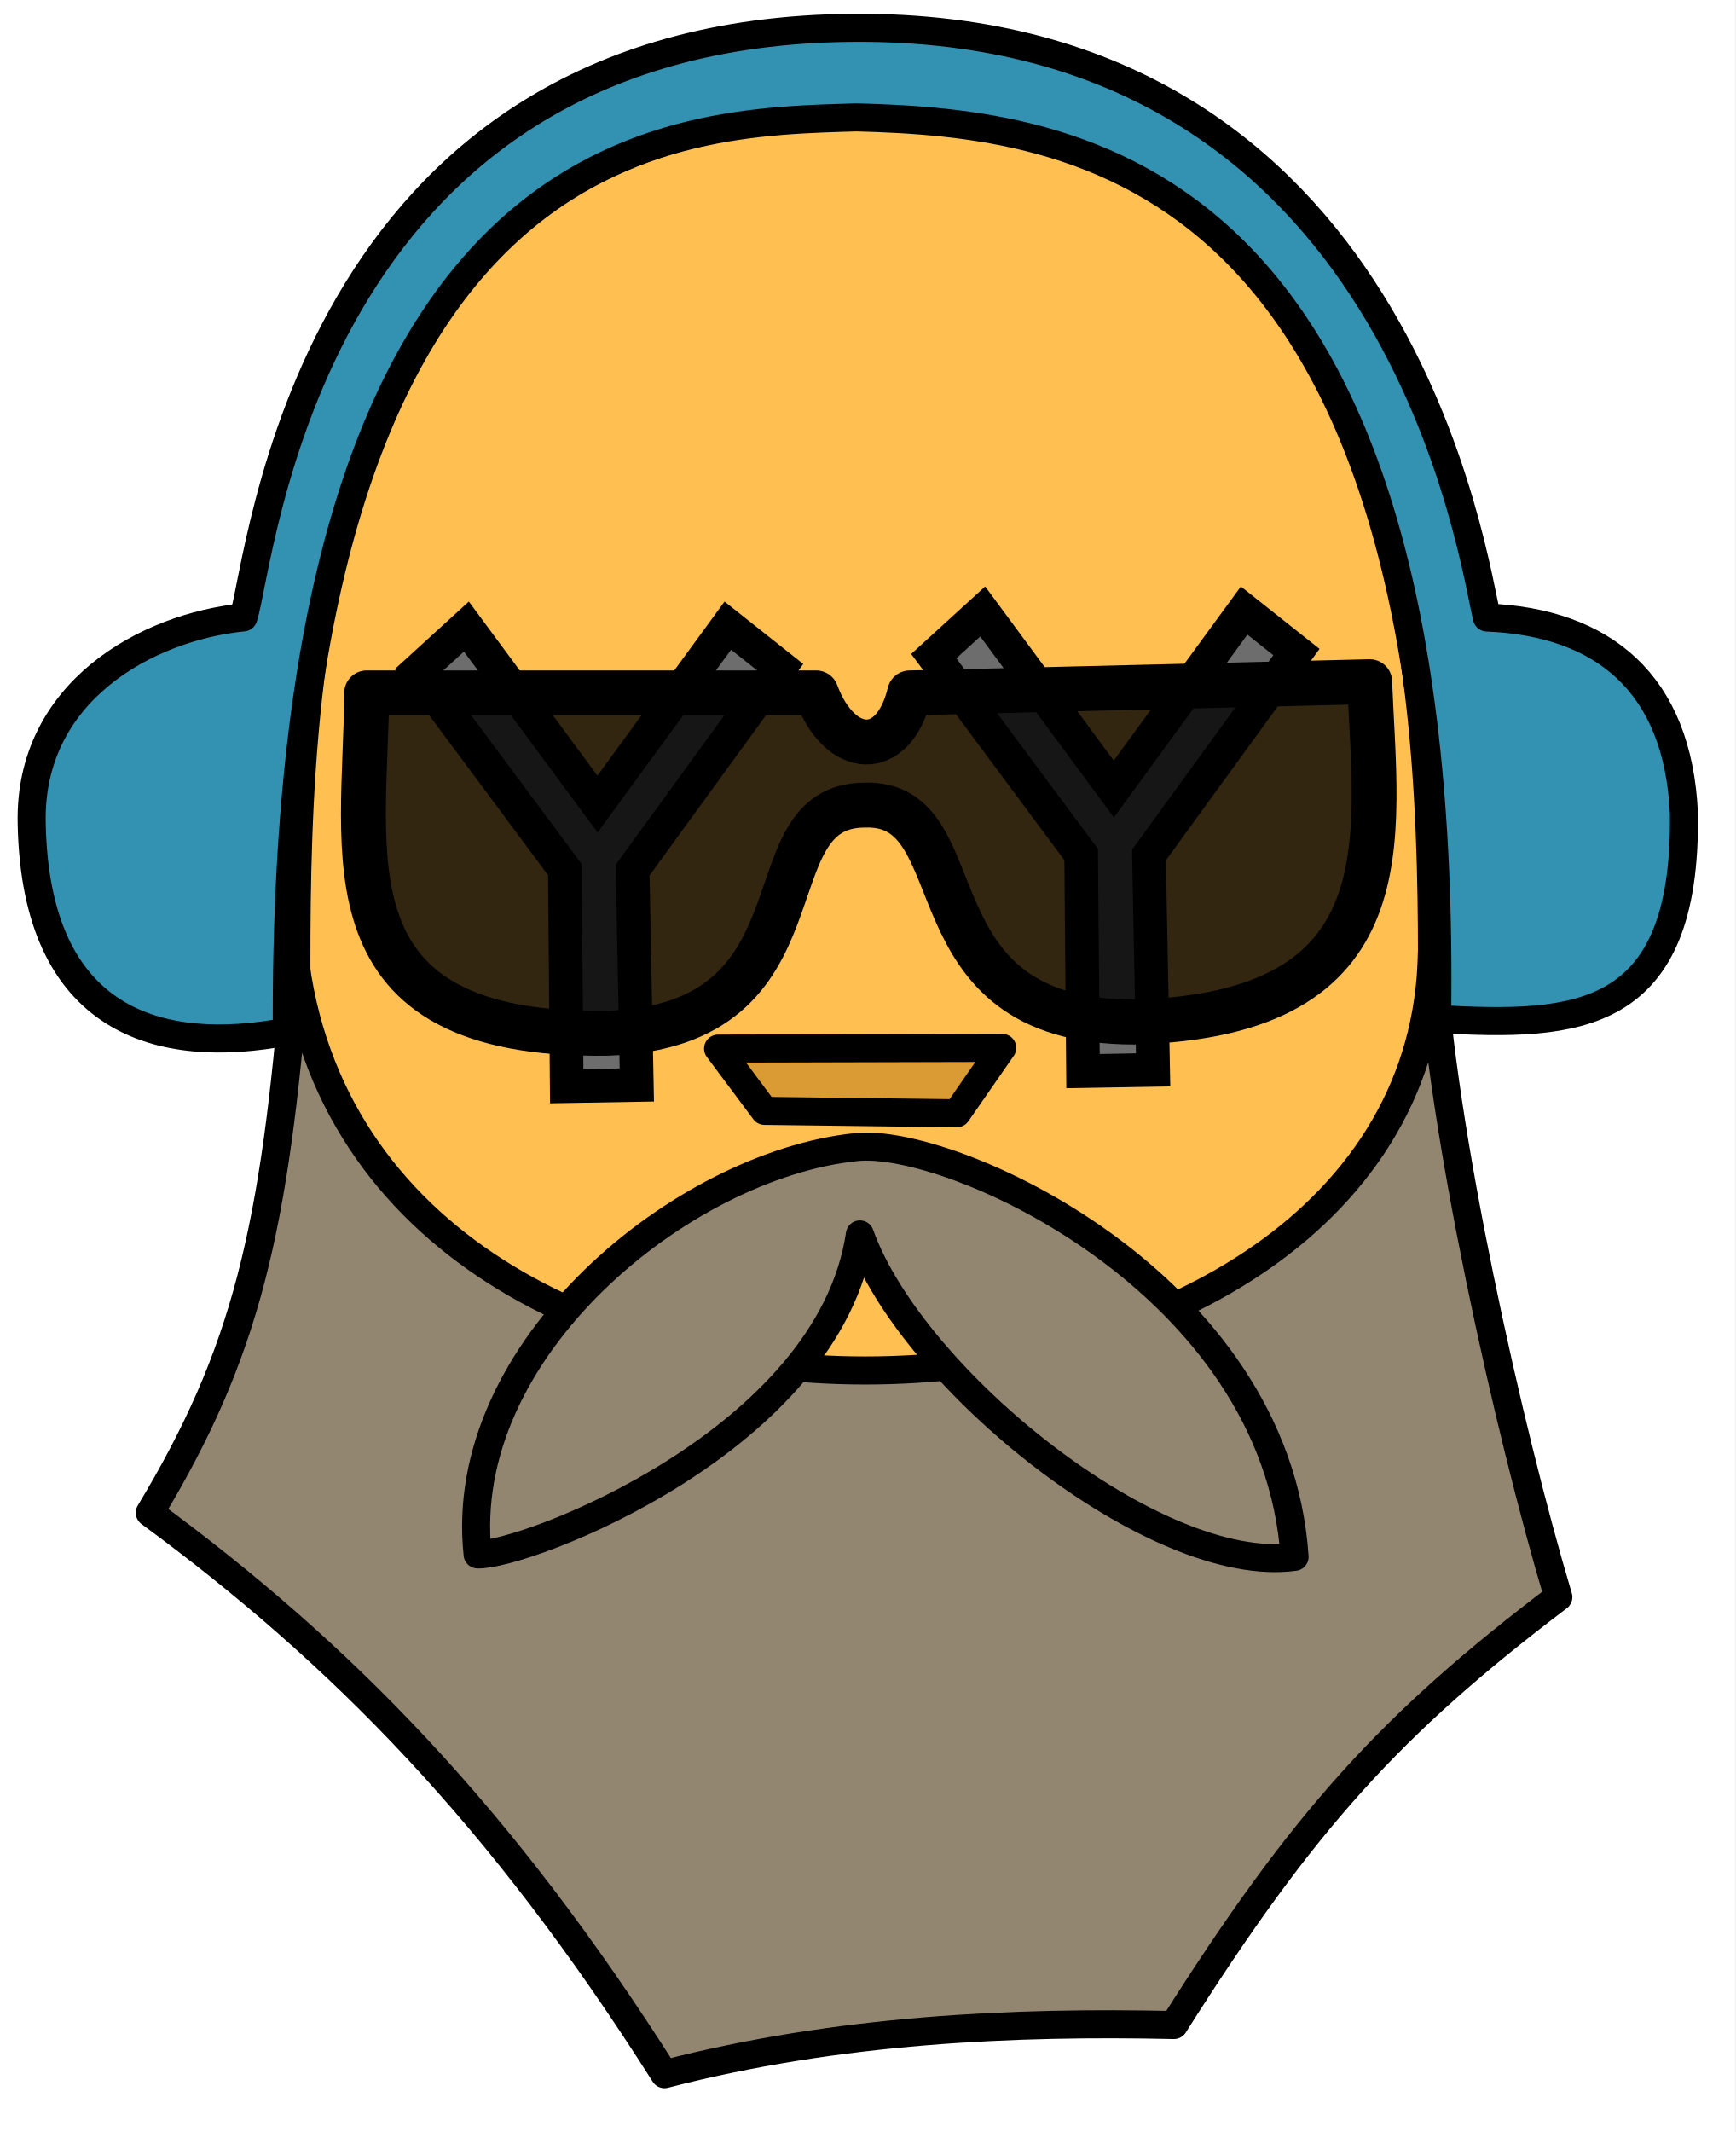
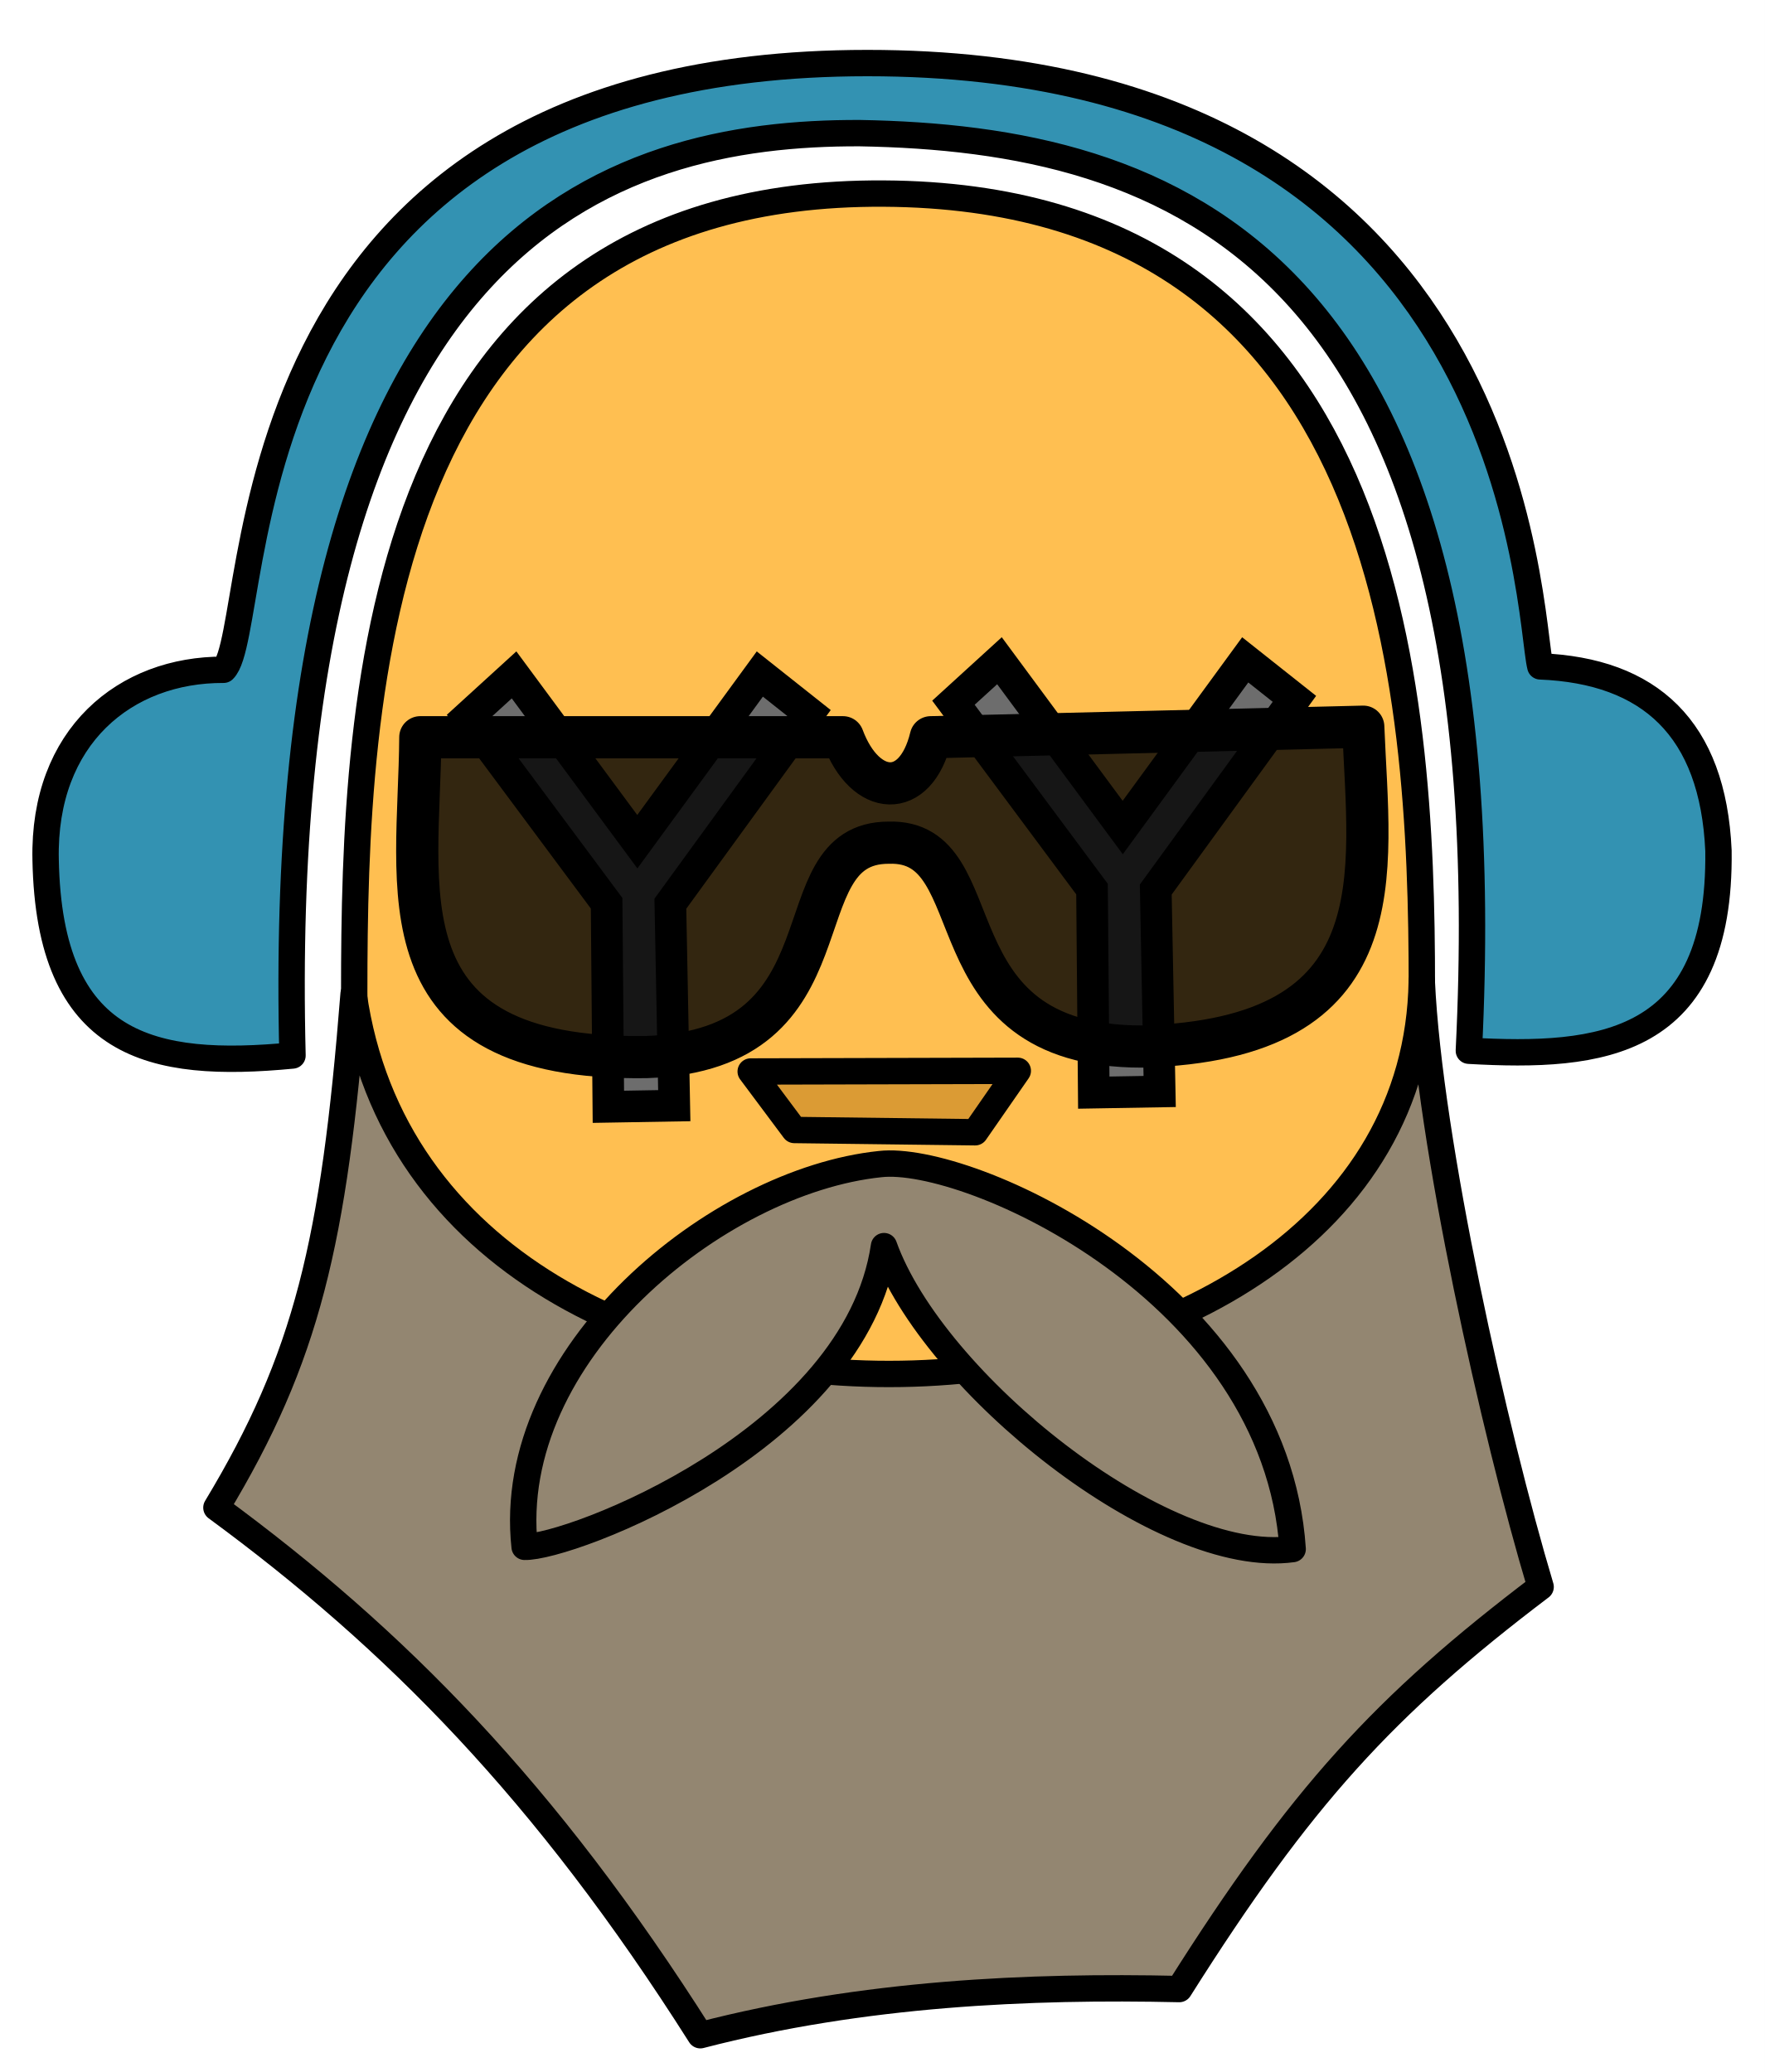
- <svg xmlns="http://www.w3.org/2000/svg" width="309.333" height="380" style="">
+ <svg xmlns="http://www.w3.org/2000/svg" width="334.667" height="393" style="">
  <rect id="backgroundrect" width="100%" height="100%" x="0" y="0" fill="#FFFFFF" stroke="none" style="" class="" />
  <g style="" class="currentLayer">
-     <path fill="#ffbf51" fill-opacity="1" stroke="#000000" stroke-opacity="1" stroke-width="5" stroke-dasharray="none" stroke-linejoin="round" stroke-linecap="butt" stroke-dashoffset="" fill-rule="nonzero" opacity="1" marker-start="" marker-mid="" marker-end="" d="M52.833,171.833 C52.833,115.479 56.498,19.833 153.234,20.383 C249.97,20.932 255.277,114.368 255.277,170.722 C255.277,227.076 207.546,301.437 151.468,301.437 C95.391,301.437 52.833,228.187 52.833,171.833 z" id="svg_1" class="" />
-     <path fill="#3392b2" fill-opacity="1" stroke="#000000" stroke-opacity="1" style="color: rgb(147, 134, 113);" stroke-width="5" stroke-dasharray="none" stroke-linejoin="round" stroke-linecap="butt" stroke-dashoffset="" fill-rule="nonzero" opacity="1" marker-start="" marker-mid="" marker-end="" id="svg_2" d="M51.13,183.866 C28.613,188.181 6.33,182.361 5.651,146.748 C5.134,123.307 26.103,111.78 43.393,110.038 C46.683,100.029 54.291,5.629 152.141,4.962 C249.99,4.296 262.657,100.64 265.07,110.059 C285.753,110.898 299.151,121.758 300.189,145.027 C300.657,182.124 281.194,183.049 256.188,181.628 C258.377,29.479 191.741,21.952 152.683,20.919 C120.831,21.902 50.315,21.95 51.13,183.866 z" class="" />
-     <path fill="#938671" fill-opacity="1" stroke="#000000" stroke-opacity="1" style="color: rgb(147, 134, 113);" stroke-width="5" stroke-dasharray="none" stroke-linejoin="round" stroke-linecap="butt" stroke-dashoffset="" fill-rule="nonzero" opacity="1" marker-start="" marker-mid="" marker-end="" id="svg_3" d="M316.48,260.005 " class="" />
-     <path fill="#938671" fill-opacity="1" stroke="#000000" stroke-opacity="1" style="color: rgb(147, 134, 113);" stroke-width="5" stroke-dasharray="none" stroke-linejoin="round" stroke-linecap="butt" stroke-dashoffset="" fill-rule="nonzero" opacity="1" marker-start="" marker-mid="" marker-end="" id="svg_9" d="M315.931,260.555 " class="" />
-     <path fill="#938671" fill-opacity="1" stroke="#000000" stroke-opacity="1" style="color: rgb(147, 134, 113);" stroke-width="5" stroke-dasharray="none" stroke-linejoin="round" stroke-linecap="butt" stroke-dashoffset="" fill-rule="nonzero" opacity="1" marker-start="" marker-mid="" marker-end="" id="svg_10" d="M52.715,172.196 C48.988,219.346 43.884,241.128 26.702,269.622 C60.601,294.529 89.134,323.396 118.46,369.69 C149.397,361.661 181.002,360.298 209.273,360.935 C232.337,324.398 248.069,307.194 277.8,284.657 C269.075,255.548 256.652,200.17 255.26,169.728 C253.777,263.645 67.135,273.569 52.715,172.196 z" class="" />
-     <path fill="#938671" fill-opacity="1" stroke="#000000" stroke-opacity="1" style="color: rgb(147, 134, 113);" stroke-width="5" stroke-dasharray="none" stroke-linejoin="round" stroke-linecap="butt" stroke-dashoffset="" fill-rule="nonzero" opacity="1" marker-start="" marker-mid="" marker-end="" id="svg_12" d="M315.381,268.797 " class="" />
-     <path fill="#938671" fill-opacity="1" stroke="#000000" stroke-opacity="1" style="color: rgb(147, 134, 113);" stroke-width="5" stroke-dasharray="none" stroke-linejoin="round" stroke-linecap="butt" stroke-dashoffset="" fill-rule="nonzero" opacity="1" marker-start="" marker-mid="" marker-end="" d="M152.55,204.464 C169.202,202.535 227.505,228.489 230.781,277.483 C206.103,280.891 162.513,245.838 153.292,220.02 C147.859,256.809 93.539,277.302 85.144,277.056 C81.193,240.512 121.687,207.673 152.55,204.464 z" class="" id="svg_26" />
-     <path fill="#938671" fill-opacity="1" stroke="#000000" stroke-opacity="1" style="color: rgb(147, 134, 113);" stroke-width="5" stroke-dasharray="none" stroke-linejoin="round" stroke-linecap="butt" stroke-dashoffset="" fill-rule="nonzero" opacity="1" marker-start="" marker-mid="" marker-end="" id="svg_25" d="M378.922,294.018 " class="" />
-     <path fill="#6d6d6d" fill-opacity="1" stroke="#000000" stroke-opacity="1" style="color: rgb(147, 134, 113);" stroke-width="6" stroke-dasharray="none" stroke-linejoin="miter" stroke-linecap="butt" stroke-dashoffset="" fill-rule="nonzero" opacity="1" marker-start="" marker-mid="" marker-end="" id="svg_27" d="M101.026,193.595 L113.522,193.38 L112.781,155.076 L139.071,118.906 L129.744,111.512 L106.515,143.313 L83.143,111.676 L74.417,119.637 L100.692,154.988 L101.026,193.595 z" class="" />
-     <path fill="#6d6d6d" fill-opacity="1" stroke="#000000" stroke-opacity="1" style="color: rgb(147, 134, 113);" stroke-width="6" stroke-dasharray="none" stroke-linejoin="miter" stroke-linecap="butt" stroke-dashoffset="" fill-rule="nonzero" opacity="1" marker-start="" marker-mid="" marker-end="" d="M193.068,190.907 L205.564,190.692 L204.823,152.388 L231.113,116.218 L221.786,108.824 L198.557,140.625 L175.185,108.988 L166.459,116.949 L192.734,152.3 L193.068,190.907 z" class="" id="svg_11" />
-     <path fill="" fill-opacity="1" stroke="none" stroke-opacity="1" style="color: rgb(147, 134, 113);" stroke-width="1" stroke-dasharray="none" stroke-linejoin="miter" stroke-linecap="butt" stroke-dashoffset="" fill-rule="nonzero" opacity="1" marker-start="" marker-mid="" marker-end="" id="svg_29" d="M366.33,243.648 " class="" />
-     <path fill="#db9b34" fill-opacity="1" stroke="#000000" style="color: rgb(147, 134, 113);" stroke-width="5" stroke-dasharray="none" stroke-linejoin="round" stroke-linecap="butt" stroke-dashoffset="" fill-rule="nonzero" opacity="1" marker-start="" marker-mid="" marker-end="" id="svg_4" d="M128.012,186.898 L178.661,186.769 L170.575,198.425 L136.294,197.995 L128.012,186.898 z" class="" stroke-opacity="1" />
-     <path fill="#ffbf51" fill-opacity="1" stroke="#000000" stroke-opacity="1" style="color: rgb(147, 134, 113);" stroke-width="5" stroke-dasharray="none" stroke-linejoin="round" stroke-linecap="butt" stroke-dashoffset="" fill-rule="nonzero" opacity="1" marker-start="" marker-mid="" marker-end="" id="svg_6" d="M417.99,272.919 " class="" />
-     <path fill="#000000" fill-opacity="0.8" stroke="#000000" stroke-opacity="1" style="color: rgb(147, 134, 113);" stroke-width="8" stroke-dasharray="none" stroke-linejoin="round" stroke-linecap="butt" stroke-dashoffset="" fill-rule="nonzero" opacity="1" marker-start="" marker-mid="" marker-end="" id="svg_8" d="M65.367,123.5 L145.5,123.5 C149.722,134.833 159.278,135.5 162.167,123.5 L244.167,121.5 C245.278,149.5 251.055,180.833 202.167,182.167 C161.056,182.167 174.611,142.833 154.167,143.5 C133.056,143.5 148.611,182.833 108.167,184.167 C57.011,184.833 65.189,152.167 65.367,123.5 z" class="" />
-     <path fill="#ffbf51" fill-opacity="1" stroke="#000000" stroke-opacity="1" style="color: rgb(147, 134, 113);" stroke-width="5" stroke-dasharray="none" stroke-linejoin="round" stroke-linecap="butt" stroke-dashoffset="" fill-rule="nonzero" opacity="1" marker-start="" marker-mid="" marker-end="" id="svg_15" d="M478.033,226.833 " class="" />
+     <path fill="#3392b2" fill-opacity="1" stroke="#000000" stroke-opacity="1" style="color: rgb(147, 134, 113);" stroke-width="5" stroke-dasharray="none" stroke-linejoin="round" stroke-linecap="butt" stroke-dashoffset="" fill-rule="nonzero" opacity="1" marker-start="" marker-mid="" marker-end="" id="svg_2" d="M55.464,200.199 C28.763,202.759 9.33,198.695 8.651,163.081 C8.135,139.64 23.791,126.959 42.393,127.038 C50.35,119.296 39.958,11.962 164.474,11.962 C288.99,11.962 289.658,116.973 292.07,126.393 C312.754,127.231 324.819,138.091 325.856,161.361 C326.324,198.458 303.528,200.716 278.522,199.295 C286.044,47.145 221.407,26.285 163.016,25.253 C116.276,25.124 51.537,43.661 55.464,200.199 z" class="selected" />
+     <path fill="#ffbf51" fill-opacity="1" stroke="#000000" stroke-opacity="1" stroke-width="5" stroke-dasharray="none" stroke-linejoin="round" stroke-linecap="butt" stroke-dashoffset="" fill-rule="nonzero" opacity="1" marker-start="" marker-mid="" marker-end="" d="M67.167,188.167 C67.167,131.813 70.832,36.167 167.568,36.716 C264.304,37.265 269.611,130.702 269.611,187.056 C269.611,243.41 221.88,317.771 165.802,317.771 C109.725,317.771 67.167,244.521 67.167,188.167 z" id="svg_1" class="" />
+     <path fill="#938671" fill-opacity="1" stroke="#000000" stroke-opacity="1" style="color: rgb(147, 134, 113);" stroke-width="5" stroke-dasharray="none" stroke-linejoin="round" stroke-linecap="butt" stroke-dashoffset="" fill-rule="nonzero" opacity="1" marker-start="" marker-mid="" marker-end="" id="svg_3" d="M311.48,255.005 " class="" />
+     <path fill="#938671" fill-opacity="1" stroke="#000000" stroke-opacity="1" style="color: rgb(147, 134, 113);" stroke-width="5" stroke-dasharray="none" stroke-linejoin="round" stroke-linecap="butt" stroke-dashoffset="" fill-rule="nonzero" opacity="1" marker-start="" marker-mid="" marker-end="" id="svg_9" d="M310.931,255.555 " class="" />
+     <path fill="#938671" fill-opacity="1" stroke="#000000" stroke-opacity="1" style="color: rgb(147, 134, 113);" stroke-width="5" stroke-dasharray="none" stroke-linejoin="round" stroke-linecap="butt" stroke-dashoffset="" fill-rule="nonzero" opacity="1" marker-start="" marker-mid="" marker-end="" id="svg_10" d="M67.049,188.53 C63.322,235.68 58.218,257.462 41.036,285.956 C74.935,310.863 103.468,339.73 132.794,386.024 C163.731,377.995 195.336,376.632 223.607,377.269 C246.671,340.732 262.403,323.528 292.134,300.991 C283.409,271.882 270.986,216.504 269.594,186.062 C268.111,279.979 81.469,289.903 67.049,188.53 z" class="" />
+     <path fill="#938671" fill-opacity="1" stroke="#000000" stroke-opacity="1" style="color: rgb(147, 134, 113);" stroke-width="5" stroke-dasharray="none" stroke-linejoin="round" stroke-linecap="butt" stroke-dashoffset="" fill-rule="nonzero" opacity="1" marker-start="" marker-mid="" marker-end="" id="svg_12" d="M310.381,263.797 " class="" />
+     <path fill="#938671" fill-opacity="1" stroke="#000000" stroke-opacity="1" style="color: rgb(147, 134, 113);" stroke-width="5" stroke-dasharray="none" stroke-linejoin="round" stroke-linecap="butt" stroke-dashoffset="" fill-rule="nonzero" opacity="1" marker-start="" marker-mid="" marker-end="" d="M166.884,220.797 C183.535,218.868 241.839,244.822 245.115,293.816 C220.437,297.224 176.847,262.172 167.625,236.353 C162.192,273.143 107.872,293.636 99.477,293.389 C95.527,256.846 136.021,224.006 166.884,220.797 z" class="" id="svg_26" />
+     <path fill="#938671" fill-opacity="1" stroke="#000000" stroke-opacity="1" style="color: rgb(147, 134, 113);" stroke-width="5" stroke-dasharray="none" stroke-linejoin="round" stroke-linecap="butt" stroke-dashoffset="" fill-rule="nonzero" opacity="1" marker-start="" marker-mid="" marker-end="" id="svg_25" d="M373.922,289.018 " class="" />
+     <path fill="#6d6d6d" fill-opacity="1" stroke="#000000" stroke-opacity="1" style="color: rgb(147, 134, 113);" stroke-width="6" stroke-dasharray="none" stroke-linejoin="miter" stroke-linecap="butt" stroke-dashoffset="" fill-rule="nonzero" opacity="1" marker-start="" marker-mid="" marker-end="" id="svg_27" d="M115.359,209.928 L127.855,209.713 L127.114,171.409 L153.404,135.239 L144.077,127.845 L120.848,159.646 L97.476,128.009 L88.75,135.97 L115.025,171.321 L115.359,209.928 z" class="" />
+     <path fill="#6d6d6d" fill-opacity="1" stroke="#000000" stroke-opacity="1" style="color: rgb(147, 134, 113);" stroke-width="6" stroke-dasharray="none" stroke-linejoin="miter" stroke-linecap="butt" stroke-dashoffset="" fill-rule="nonzero" opacity="1" marker-start="" marker-mid="" marker-end="" d="M207.401,207.24 L219.897,207.025 L219.156,168.721 L245.446,132.551 L236.119,125.157 L212.89,156.958 L189.518,125.321 L180.792,133.282 L207.067,168.633 L207.401,207.24 z" class="" id="svg_11" />
+     <path fill="" fill-opacity="1" stroke="none" stroke-opacity="1" style="color: rgb(147, 134, 113);" stroke-width="1" stroke-dasharray="none" stroke-linejoin="miter" stroke-linecap="butt" stroke-dashoffset="" fill-rule="nonzero" opacity="1" marker-start="" marker-mid="" marker-end="" id="svg_29" d="M361.33,238.648 " class="" />
+     <path fill="#db9b34" fill-opacity="1" stroke="#000000" style="color: rgb(147, 134, 113);" stroke-width="5" stroke-dasharray="none" stroke-linejoin="round" stroke-linecap="butt" stroke-dashoffset="" fill-rule="nonzero" opacity="1" marker-start="" marker-mid="" marker-end="" id="svg_4" d="M142.346,203.232 L192.995,203.102 L184.909,214.758 L150.627,214.328 L142.346,203.232 z" class="" stroke-opacity="1" />
+     <path fill="#ffbf51" fill-opacity="1" stroke="#000000" stroke-opacity="1" style="color: rgb(147, 134, 113);" stroke-width="5" stroke-dasharray="none" stroke-linejoin="round" stroke-linecap="butt" stroke-dashoffset="" fill-rule="nonzero" opacity="1" marker-start="" marker-mid="" marker-end="" id="svg_6" d="M412.99,267.919 " class="" />
+     <path fill="#000000" fill-opacity="0.8" stroke="#000000" stroke-opacity="1" style="color: rgb(147, 134, 113);" stroke-width="8" stroke-dasharray="none" stroke-linejoin="round" stroke-linecap="butt" stroke-dashoffset="" fill-rule="nonzero" opacity="1" marker-start="" marker-mid="" marker-end="" id="svg_8" d="M79.7,139.833 L159.833,139.833 C164.056,151.167 173.611,151.833 176.5,139.833 L258.5,137.833 C259.611,165.833 265.389,197.167 216.5,198.5 C175.389,198.5 188.944,159.167 168.5,159.833 C147.389,159.833 162.944,199.167 122.5,200.5 C71.345,201.167 79.522,168.5 79.7,139.833 z" class="" />
+     <path fill="#ffbf51" fill-opacity="1" stroke="#000000" stroke-opacity="1" style="color: rgb(147, 134, 113);" stroke-width="5" stroke-dasharray="none" stroke-linejoin="round" stroke-linecap="butt" stroke-dashoffset="" fill-rule="nonzero" opacity="1" marker-start="" marker-mid="" marker-end="" id="svg_15" d="M473.033,221.833 " class="" />
  </g>
  <defs>
    <filter id="f047" x="-0.25" y="-0.25" width="1.5" height="1.5" color-interpolation-filters="sRGB">
      <feGaussianBlur stdDeviation="1" result="result1" />
      <feComposite in="result1" in2="result1" result="result4" operator="in" />
      <feGaussianBlur stdDeviation="7" result="result6" in="result4" />
      <feComposite operator="over" in="result6" in2="result4" result="result8" />
      <feComposite operator="in" result="fbSourceGraphic" in="result6" in2="result8" />
      <feSpecularLighting specularExponent="45" specularConstant="2" surfaceScale="2.5" lighting-color="#fff" result="result1" in="fbSourceGraphic">
        <fePointLight z="20000" y="-10000" x="-5000" />
      </feSpecularLighting>
      <feComposite operator="in" result="result2" in="result1" in2="fbSourceGraphic" />
      <feComposite k3="1.5" k2="1.2" operator="arithmetic" result="result4" in="fbSourceGraphic" in2="result2" />
      <feComposite operator="over" in="result9" in2="result4" result="result9" />
      <feBlend mode="screen" in2="result9" />
    </filter>
  </defs>
</svg>
